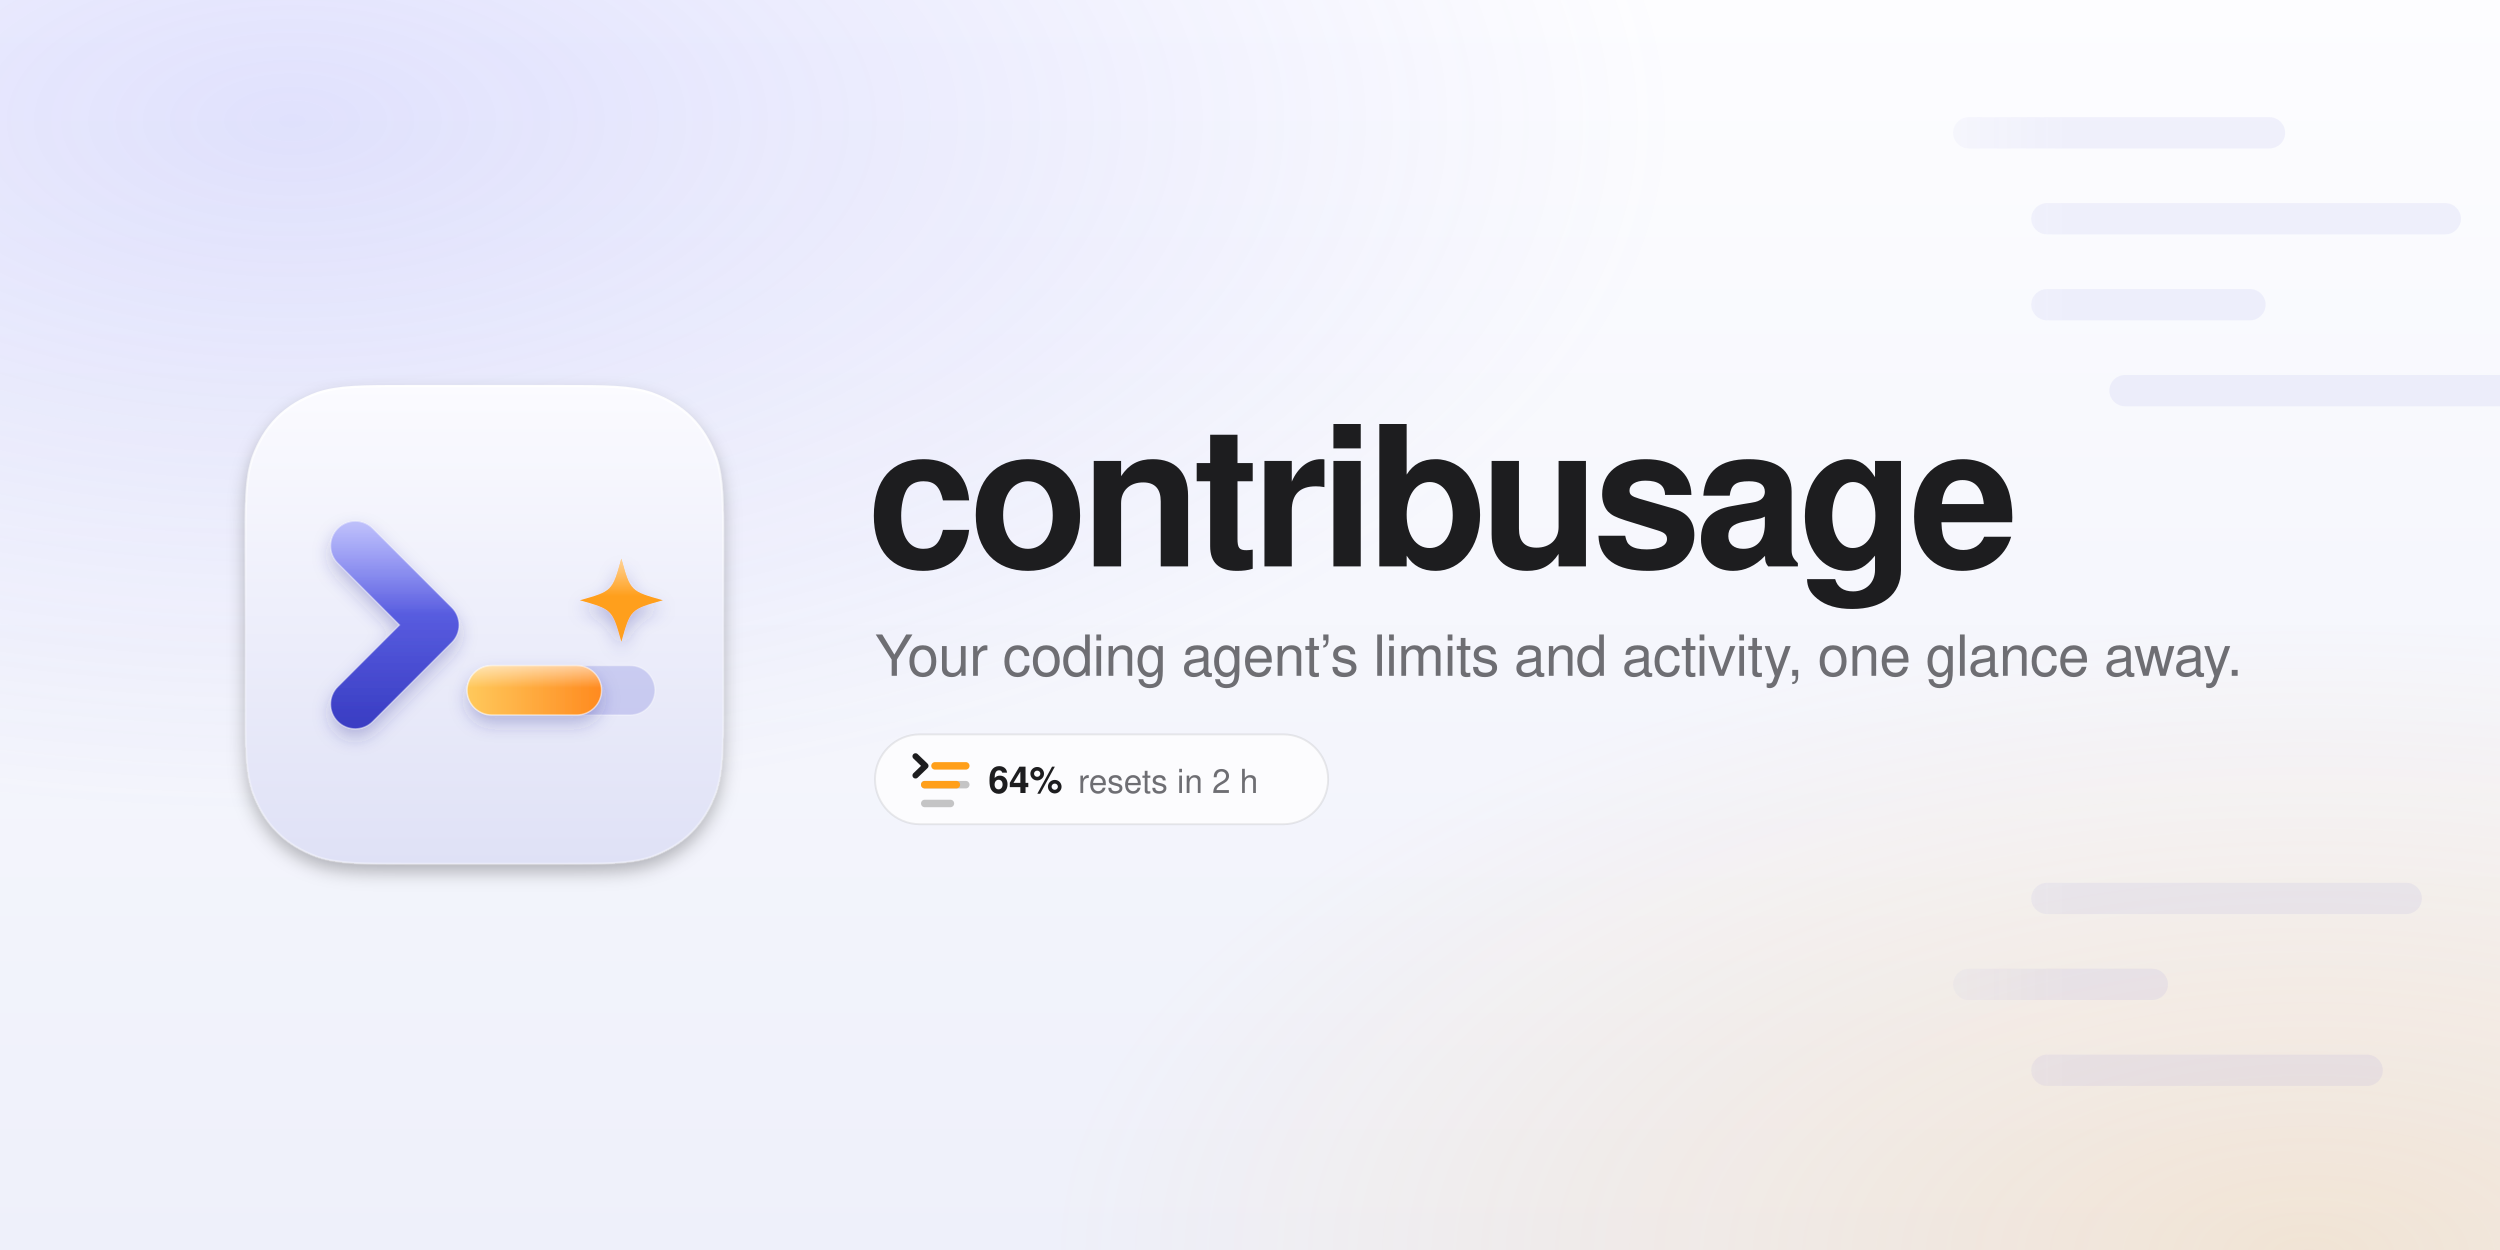
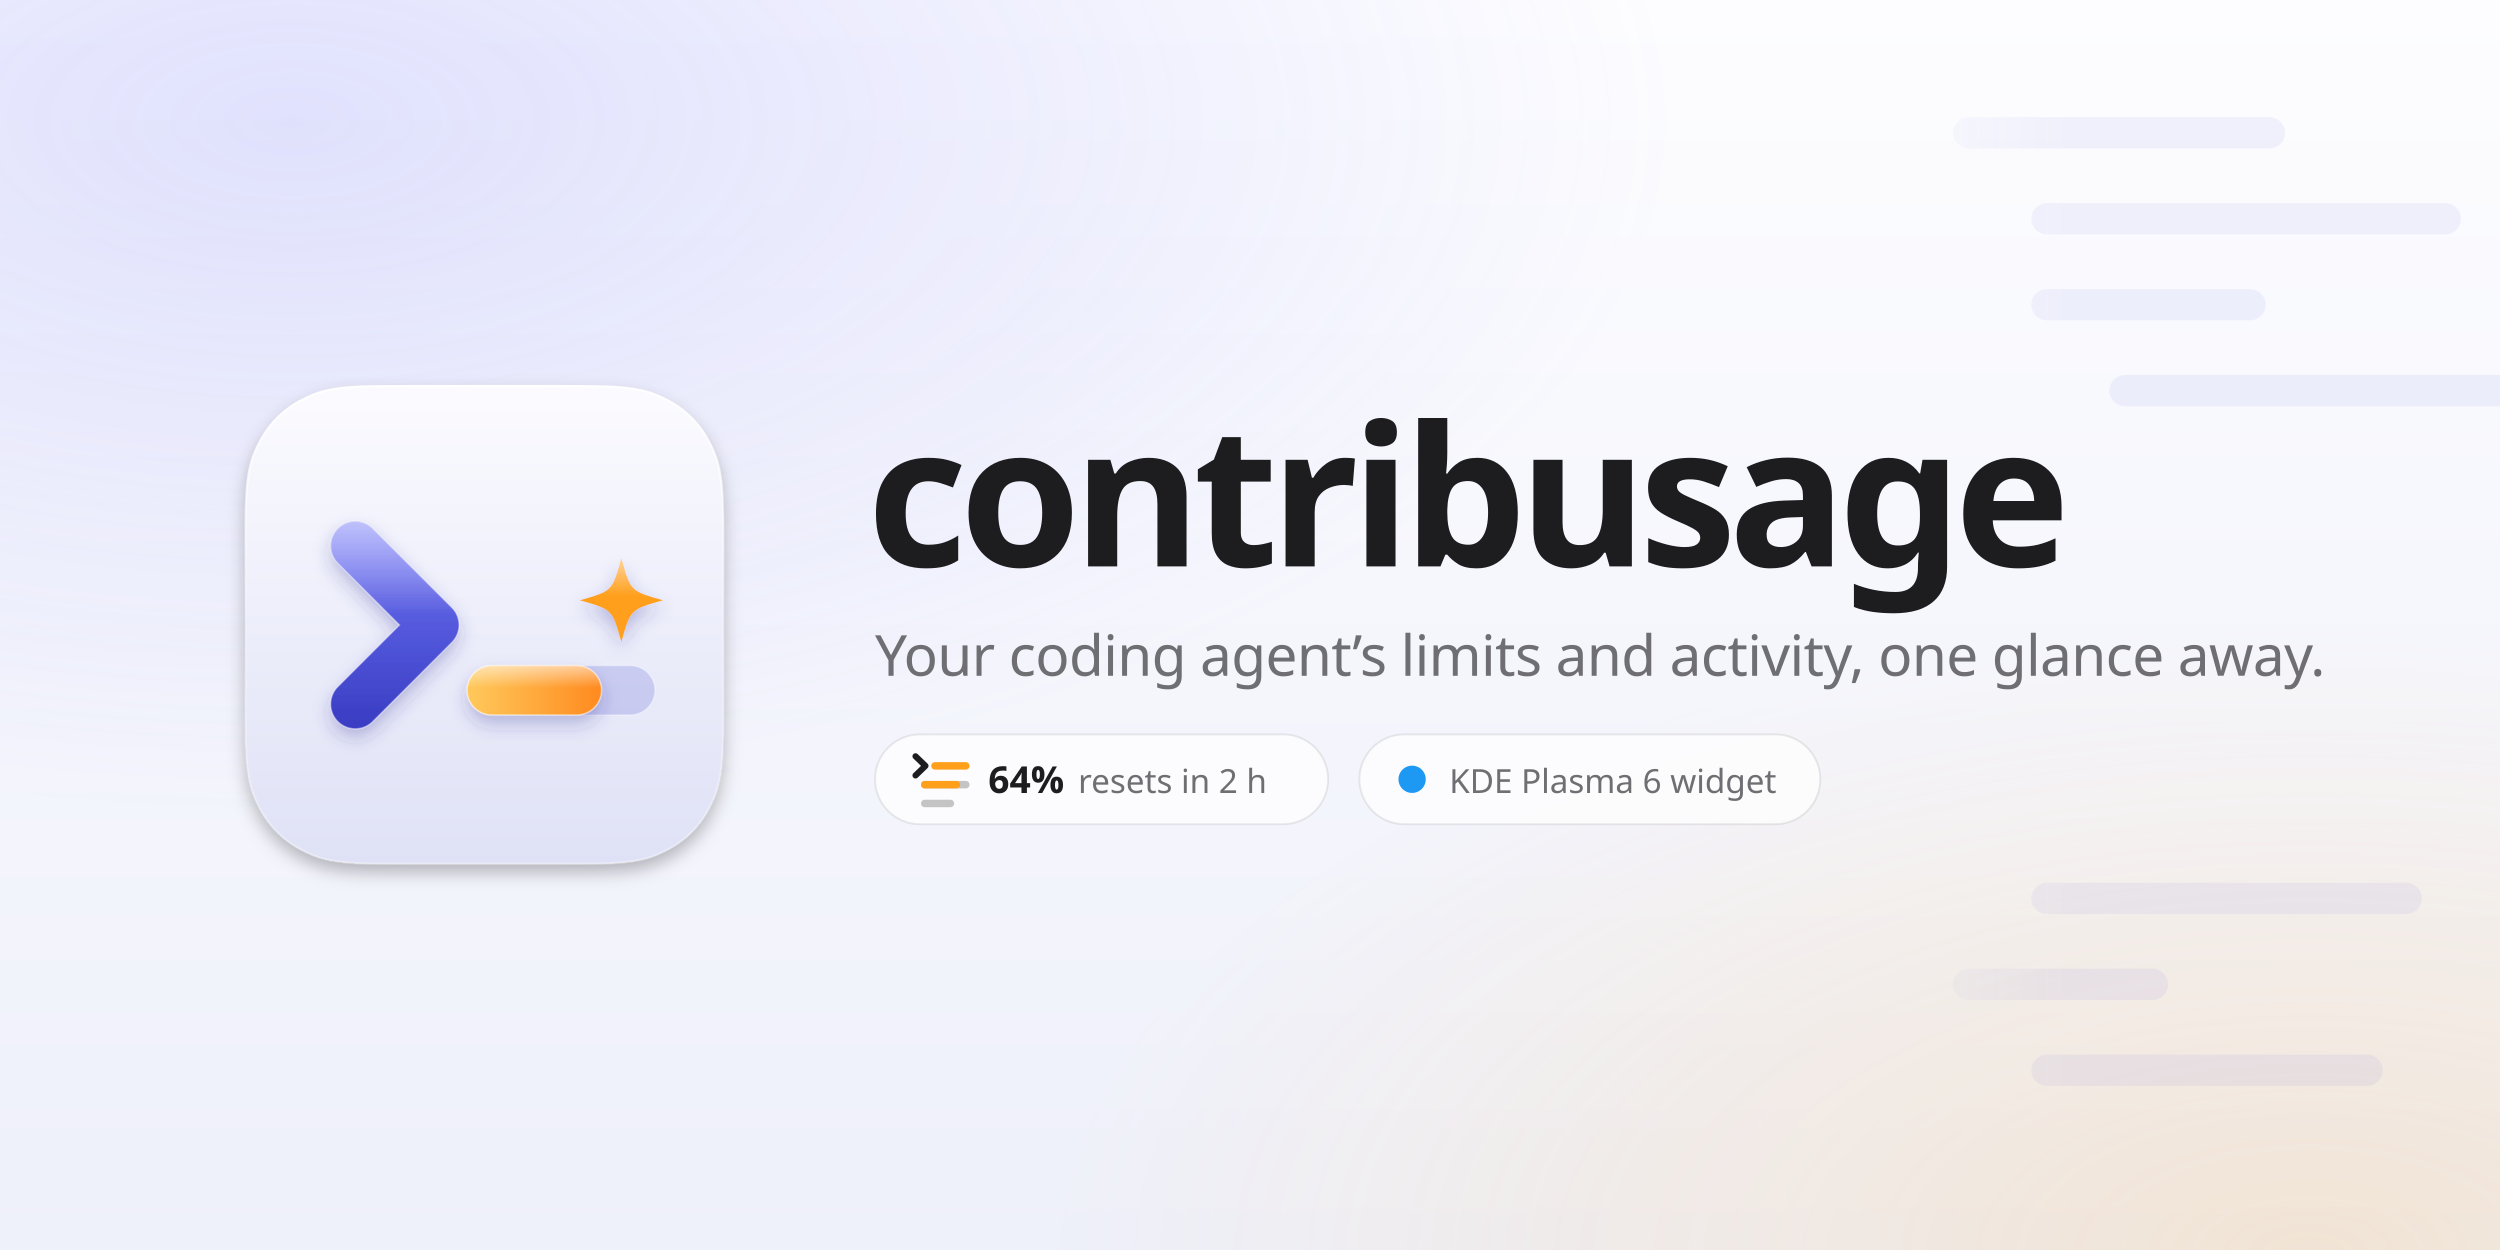
<svg xmlns="http://www.w3.org/2000/svg" width="1280" height="640" viewBox="0 0 1280 640">
  <defs>
    <linearGradient id="hbg" x1="0" y1="0" x2="0" y2="1">
      <stop offset="0" stop-color="#fdfdff" />
      <stop offset="1" stop-color="#eef0fa" />
    </linearGradient>
    <radialGradient id="glowA" cx="0.12" cy="0.1" r="0.55">
      <stop offset="0" stop-color="#7074f5" stop-opacity="0.2" />
      <stop offset="1" stop-color="#7074f5" stop-opacity="0" />
    </radialGradient>
    <radialGradient id="glowB" cx="0.92" cy="1" r="0.5">
      <stop offset="0" stop-color="#ffb340" stop-opacity="0.2" />
      <stop offset="1" stop-color="#ffb340" stop-opacity="0" />
    </radialGradient>
    <linearGradient id="fade" x1="0" y1="0" x2="1" y2="0">
      <stop offset="0" stop-color="#fff" stop-opacity="0" />
      <stop offset="0.35" stop-color="#fff" stop-opacity="1" />
    </linearGradient>
    <mask id="ghostmask">
      <rect x="940" y="0" width="340" height="640" fill="url(#fade)" />
    </mask>
  </defs>
  <rect width="1280" height="640" fill="url(#hbg)" />
  <rect width="1280" height="640" fill="url(#glowA)" />
  <rect width="1280" height="640" fill="url(#glowB)" />
  <g mask="url(#ghostmask)">
    <rect x="1000" y="60" width="170" height="16" rx="8" fill="#4a4fd0" fill-opacity="0.07" />
    <rect x="1040" y="104" width="220" height="16" rx="8" fill="#4a4fd0" fill-opacity="0.07" />
    <rect x="1040" y="148" width="120" height="16" rx="8" fill="#4a4fd0" fill-opacity="0.07" />
    <rect x="1080" y="192" width="260" height="16" rx="8" fill="#4a4fd0" fill-opacity="0.07" />
    <rect x="1040" y="452" width="200" height="16" rx="8" fill="#4a4fd0" fill-opacity="0.07" />
    <rect x="1000" y="496" width="110" height="16" rx="8" fill="#4a4fd0" fill-opacity="0.07" />
    <rect x="1040" y="540" width="180" height="16" rx="8" fill="#4a4fd0" fill-opacity="0.07" />
  </g>
  <svg x="96" y="168" width="304" height="304" viewBox="0 0 1024 1024">
    <defs>
      <linearGradient id="bg-h" x1="0" y1="0" x2="0" y2="1">
        <stop offset="0" stop-color="#fbfbff" />
        <stop offset="1" stop-color="#dfe1f6" />
      </linearGradient>
      <linearGradient id="rim-h" x1="0" y1="0" x2="0" y2="1">
        <stop offset="0" stop-color="#ffffff" stop-opacity="0.95" />
        <stop offset="0.5" stop-color="#ffffff" stop-opacity="0.175" />
        <stop offset="1" stop-color="#ffffff" stop-opacity="0.35" />
      </linearGradient>
      <linearGradient id="prompt-h" x1="0" y1="316" x2="0" y2="708" gradientUnits="userSpaceOnUse">
        <stop offset="0" stop-color="#7074f5" />
        <stop offset="1" stop-color="#3a3ec4" />
      </linearGradient>
      <linearGradient id="amber-h" x1="478" y1="0" x2="750" y2="0" gradientUnits="userSpaceOnUse">
        <stop offset="0" stop-color="#ffc95c" />
        <stop offset="1" stop-color="#ff8a1f" />
      </linearGradient>
      <linearGradient id="gloss-h" x1="0" y1="0" x2="0" y2="1">
        <stop offset="0" stop-color="#fff" stop-opacity="0.55" />
        <stop offset="0.45" stop-color="#fff" stop-opacity="0" />
      </linearGradient>
      <filter id="drop-h" x="-20%" y="-20%" width="140%" height="140%">
        <feDropShadow dx="0" dy="14" stdDeviation="16" flood-color="#000" flood-opacity="0.28" />
      </filter>
      <filter id="lift-h" x="-30%" y="-30%" width="160%" height="160%">
        <feDropShadow dx="0" dy="18" stdDeviation="18" flood-color="#2b2f8f" flood-opacity="0.28" />
      </filter>
      <clipPath id="shape-h">
        <path d="M382.80,100.00 L641.20,100.00 C722.63,100.00 763.34,100.00 800.06,112.12 C856.02,132.48 891.52,167.98 911.88,223.94 C924.00,260.66 924.00,301.37 924.00,382.80 L924.00,641.20 C924.00,722.63 924.00,763.34 911.88,800.06 C891.52,856.02 856.02,891.52 800.06,911.88 C763.34,924.00 722.63,924.00 641.20,924.00 L382.80,924.00 C301.37,924.00 260.66,924.00 223.94,911.88 C167.98,891.52 132.48,856.02 112.12,800.06 C100.00,763.34 100.00,722.63 100.00,641.20 L100.00,382.80 C100.00,301.37 100.00,260.66 112.12,223.94 C132.48,167.98 167.98,132.48 223.94,112.12 C260.66,100.00 301.37,100.00 382.80,100.00Z" />
      </clipPath>
    </defs>
    <path d="M382.80,100.00 L641.20,100.00 C722.63,100.00 763.34,100.00 800.06,112.12 C856.02,132.48 891.52,167.98 911.88,223.94 C924.00,260.66 924.00,301.37 924.00,382.80 L924.00,641.20 C924.00,722.63 924.00,763.34 911.88,800.06 C891.52,856.02 856.02,891.52 800.06,911.88 C763.34,924.00 722.63,924.00 641.20,924.00 L382.80,924.00 C301.37,924.00 260.66,924.00 223.94,911.88 C167.98,891.52 132.48,856.02 112.12,800.06 C100.00,763.34 100.00,722.63 100.00,641.20 L100.00,382.80 C100.00,301.37 100.00,260.66 112.12,223.94 C132.48,167.98 167.98,132.48 223.94,112.12 C260.66,100.00 301.37,100.00 382.80,100.00Z" fill="url(#bg-h)" filter="url(#drop-h)" />
    <g clip-path="url(#shape-h)">
      <g transform="translate(100 100) scale(0.8046875) translate(530 512) scale(1.06) translate(-530 -512)">
        <path d="M528,594.0 H808 A50.0,50.0 0 0 1 808,694.0 H528 A50.0,50.0 0 0 1 528,594.0Z" fill="#4a4fd0" fill-opacity="0.2" />
        <path d="M528,594.0 H808 A50.0,50.0 0 0 1 808,694.0 H528 A50.0,50.0 0 0 1 528,594.0Z" fill="none" stroke="#fff" stroke-opacity="0.35" stroke-width="3" />
        <g filter="url(#lift-h)">
          <path d="M287.36,316.64 L447.36,476.64 A50,50 0 0 1 447.36,547.36 L287.36,707.36 A50,50 0 0 1 216.64,636.64 L341.29,512 L216.64,387.36 A50,50 0 0 1 287.36,316.64Z" fill="url(#prompt-h)" />
          <path d="M528,594.0 H700 A50.0,50.0 0 0 1 700,694.0 H528 A50.0,50.0 0 0 1 528,594.0Z" fill="url(#amber-h)" />
          <path d="M790,378 C808.48,443.52 808.48,443.52 874,462 C808.48,480.48 808.48,480.48 790,546 C771.52,480.48 771.52,480.48 706,462 C771.52,443.52 771.52,443.52 790,378Z" fill="#ff9f1a" />
        </g>
        <path d="M287.36,316.64 L447.36,476.64 A50,50 0 0 1 447.36,547.36 L287.36,707.36 A50,50 0 0 1 216.64,636.64 L341.29,512 L216.64,387.36 A50,50 0 0 1 287.36,316.64Z" fill="url(#gloss-h)" />
        <path d="M528,594.0 H700 A50.0,50.0 0 0 1 700,694.0 H528 A50.0,50.0 0 0 1 528,594.0Z" fill="url(#gloss-h)" />
        <path d="M790,378 C808.48,443.52 808.48,443.52 874,462 C808.48,480.48 808.48,480.48 790,546 C771.52,480.48 771.52,480.48 706,462 C771.52,443.52 771.52,443.52 790,378Z" fill="url(#gloss-h)" />
        <path d="M287.36,316.64 L447.36,476.64 A50,50 0 0 1 447.36,547.36 L287.36,707.36 A50,50 0 0 1 216.64,636.64 L341.29,512 L216.64,387.36 A50,50 0 0 1 287.36,316.64Z" fill="none" stroke="#fff" stroke-opacity="0.45" stroke-width="3" />
        <path d="M528,594.0 H700 A50.0,50.0 0 0 1 700,694.0 H528 A50.0,50.0 0 0 1 528,594.0Z" fill="none" stroke="#fff" stroke-opacity="0.55" stroke-width="3" />
      </g>
    </g>
    <path d="M382.80,100.00 L641.20,100.00 C722.63,100.00 763.34,100.00 800.06,112.12 C856.02,132.48 891.52,167.98 911.88,223.94 C924.00,260.66 924.00,301.37 924.00,382.80 L924.00,641.20 C924.00,722.63 924.00,763.34 911.88,800.06 C891.52,856.02 856.02,891.52 800.06,911.88 C763.34,924.00 722.63,924.00 641.20,924.00 L382.80,924.00 C301.37,924.00 260.66,924.00 223.94,911.88 C167.98,891.52 132.48,856.02 112.12,800.06 C100.00,763.34 100.00,722.63 100.00,641.20 L100.00,382.80 C100.00,301.37 100.00,260.66 112.12,223.94 C132.48,167.98 167.98,132.48 223.94,112.12 C260.66,100.00 301.37,100.00 382.80,100.00Z" fill="none" stroke="url(#rim-h)" stroke-width="4" />
  </svg>
-   <text x="444" y="290" font-family="-apple-system, BlinkMacSystemFont, 'SF Pro Display', system-ui, 'Segoe UI', 'Helvetica Neue', Helvetica, Arial, sans-serif" font-size="100" font-weight="700" letter-spacing="-3.5" fill="#1d1d1f">contribusage</text>
-   <text x="448" y="346" font-family="-apple-system, BlinkMacSystemFont, 'SF Pro Display', system-ui, 'Segoe UI', 'Helvetica Neue', Helvetica, Arial, sans-serif" font-size="29" font-weight="400" letter-spacing="-0.3" fill="#6e6e73">Your coding agent’s limits and activity, one glance away.</text>
+   <text x="444" y="290" font-family="'Noto Sans', Inter, system-ui, sans-serif" font-size="100" font-weight="800" letter-spacing="-4" fill="#1d1d1f">contribusage</text>
+   <text x="448" y="346" font-family="'Noto Sans', Inter, system-ui, sans-serif" font-size="29" font-weight="400" letter-spacing="-0.3" fill="#6e6e73">Your coding agent’s limits and activity, one glance away.</text>
  <g transform="translate(448 376)">
    <rect width="232" height="46" rx="23" fill="#ffffff" fill-opacity="0.75" stroke="#000000" stroke-opacity="0.08" />
    <g transform="translate(19 6.5) scale(1.75)" stroke-linecap="round" fill="none">
      <polyline points="1,2.7 3.9,5.5 1,8.3" stroke="#1d1d1f" stroke-width="1.8" stroke-linejoin="round" />
      <line x1="6.7" y1="5.5" x2="15.7" y2="5.5" stroke="#ff9f1a" stroke-width="2.2" />
      <line x1="3.7" y1="11" x2="15.7" y2="11" stroke="#1d1d1f" stroke-opacity="0.25" stroke-width="2.2" />
      <line x1="3.7" y1="11" x2="12.94" y2="11" stroke="#ff9f1a" stroke-width="2.2" />
      <line x1="3.7" y1="16.5" x2="11.2" y2="16.5" stroke="#1d1d1f" stroke-opacity="0.25" stroke-width="2.2" />
    </g>
-     <text x="58" y="30" font-family="-apple-system, BlinkMacSystemFont, 'SF Pro Display', system-ui, 'Segoe UI', 'Helvetica Neue', Helvetica, Arial, sans-serif" font-size="19" font-weight="600" fill="#1d1d1f">64%</text>
-     <text x="104" y="30" font-family="-apple-system, BlinkMacSystemFont, 'SF Pro Display', system-ui, 'Segoe UI', 'Helvetica Neue', Helvetica, Arial, sans-serif" font-size="17" fill="#6e6e73">resets in 2 h</text>
+     <text x="58" y="30" font-family="'Noto Sans', Inter, system-ui, sans-serif" font-size="19" font-weight="600" fill="#1d1d1f">64%</text>
+     <text x="104" y="30" font-family="'Noto Sans', Inter, system-ui, sans-serif" font-size="17" fill="#6e6e73">resets in 2 h</text>
+   </g>
+   <g transform="translate(696 376)">
+     <rect width="236" height="46" rx="23" fill="#ffffff" fill-opacity="0.75" stroke="#000000" stroke-opacity="0.08" />
+     <circle cx="27" cy="23" r="7" fill="#1d99f3" />
+     <text x="46" y="30" font-family="'Noto Sans', Inter, system-ui, sans-serif" font-size="17" fill="#6e6e73">KDE Plasma 6 widget</text>
  </g>
</svg>
